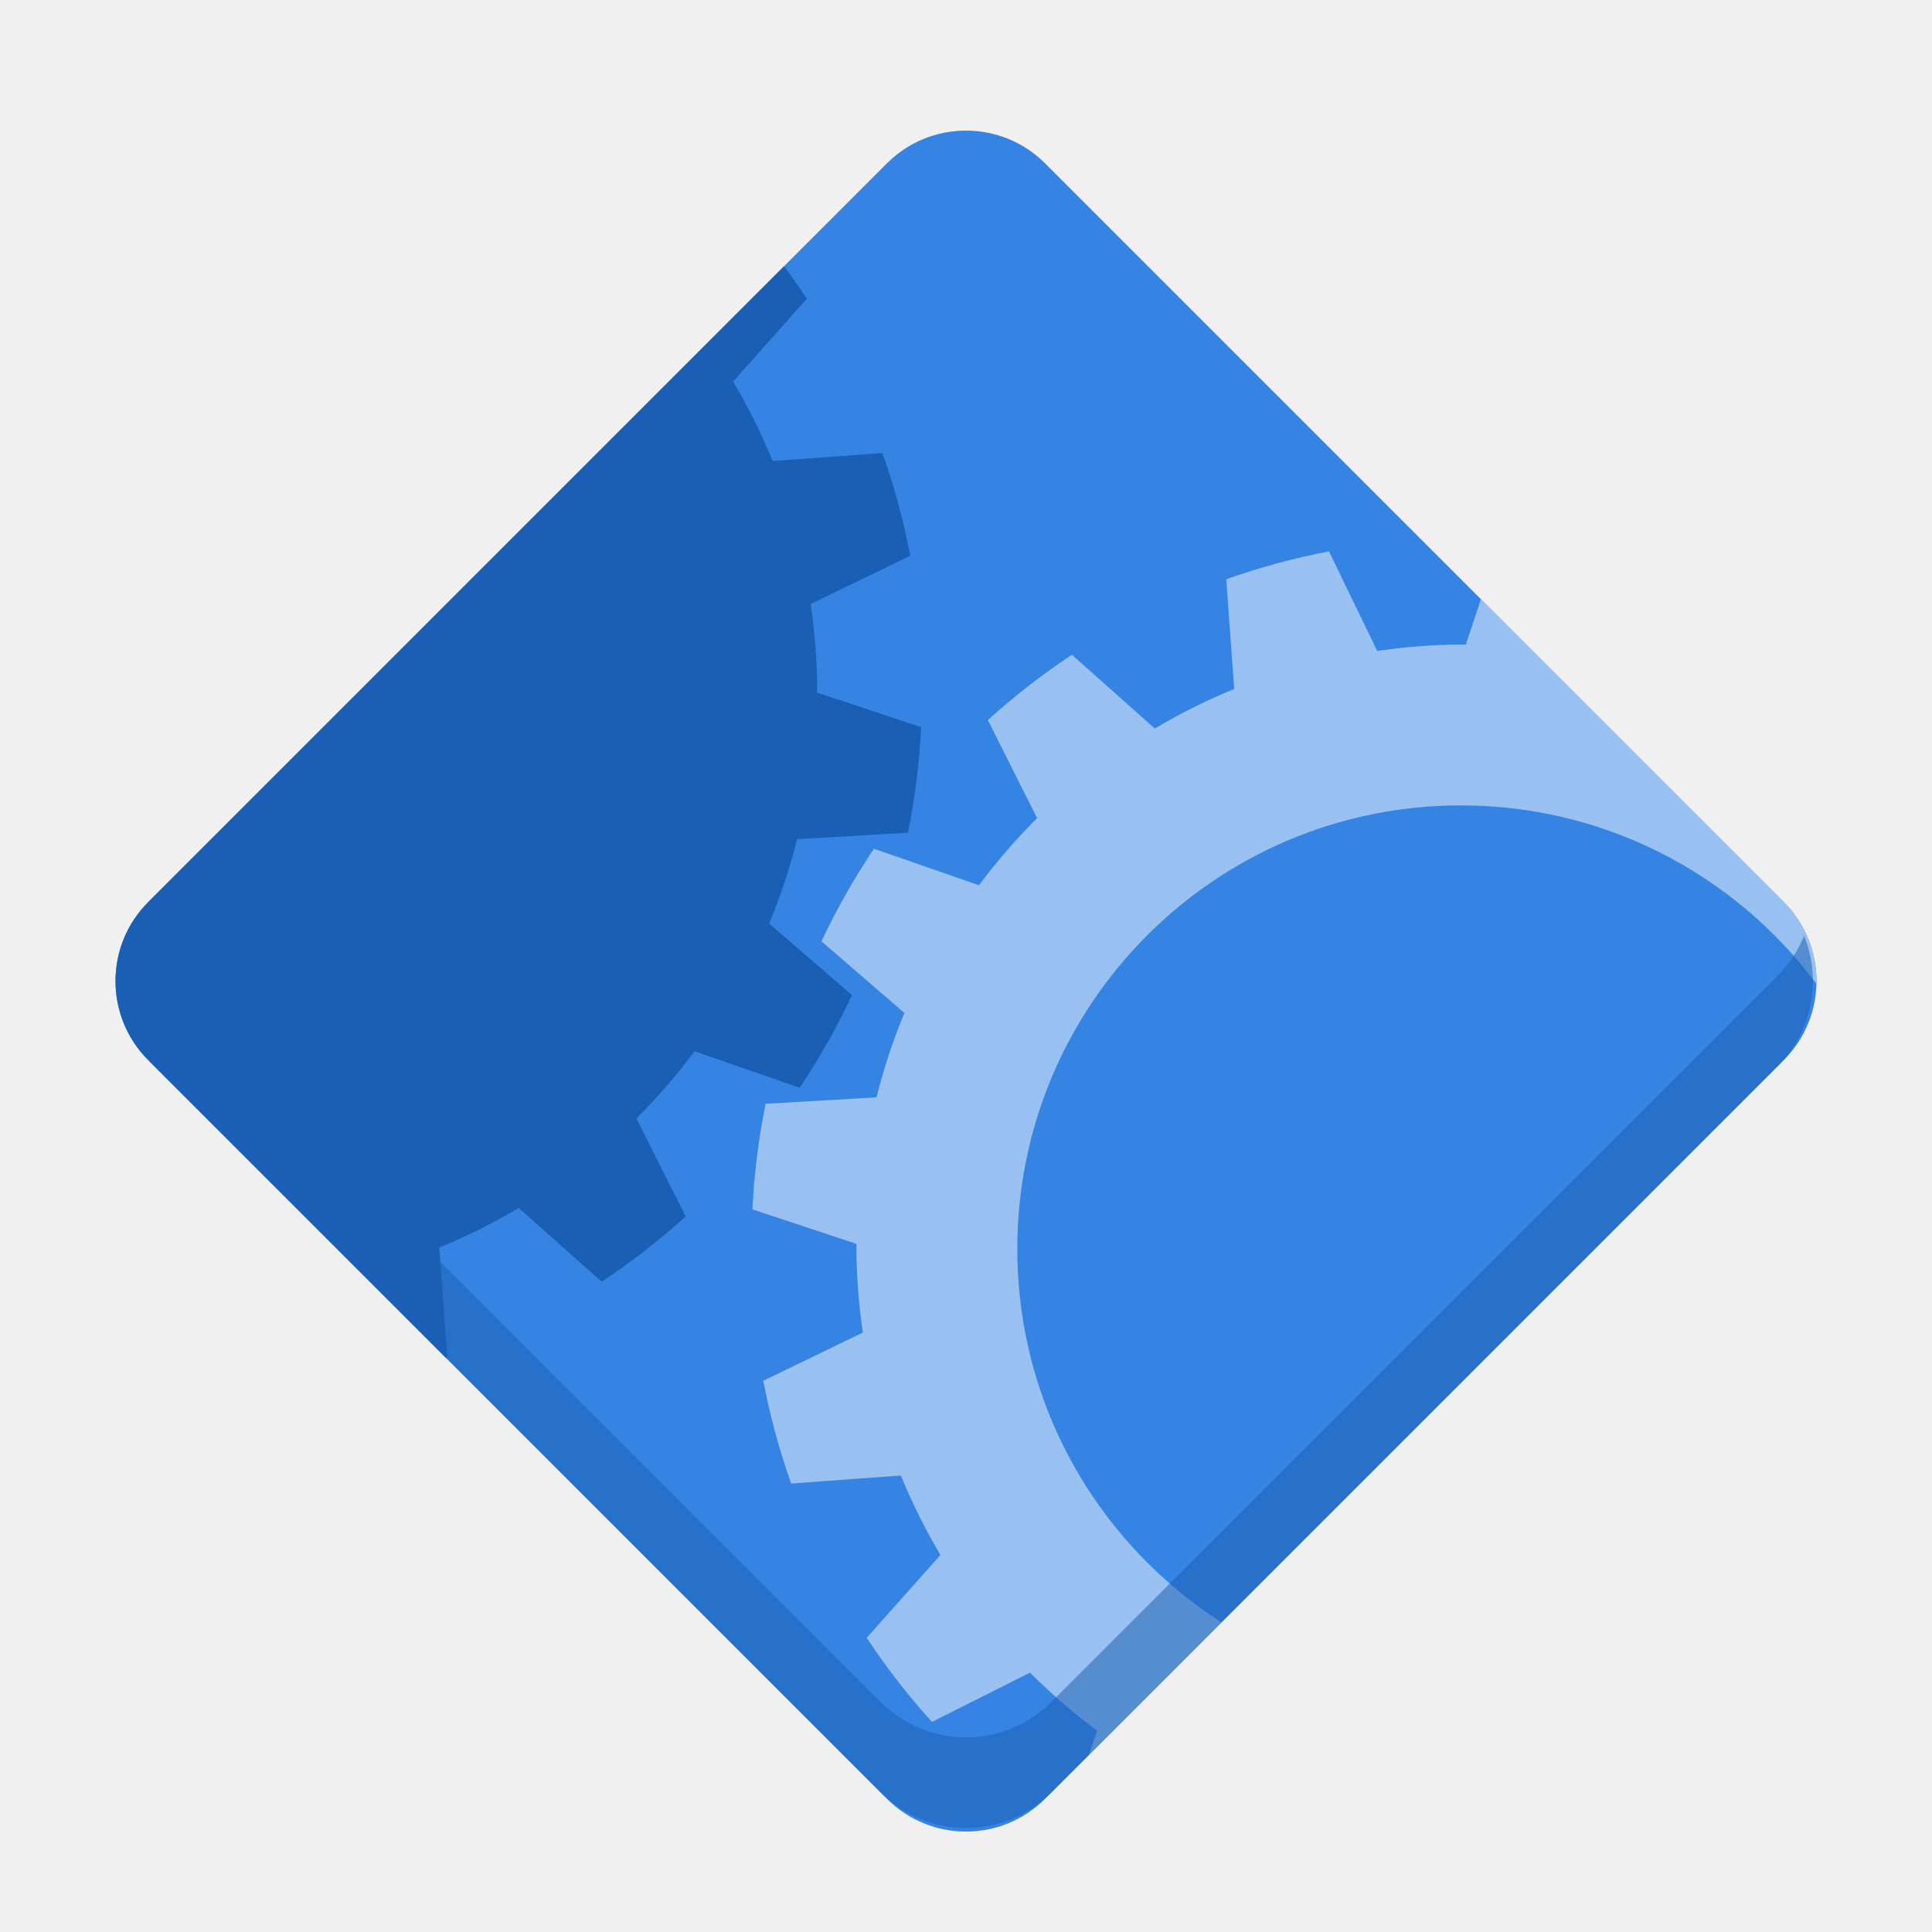
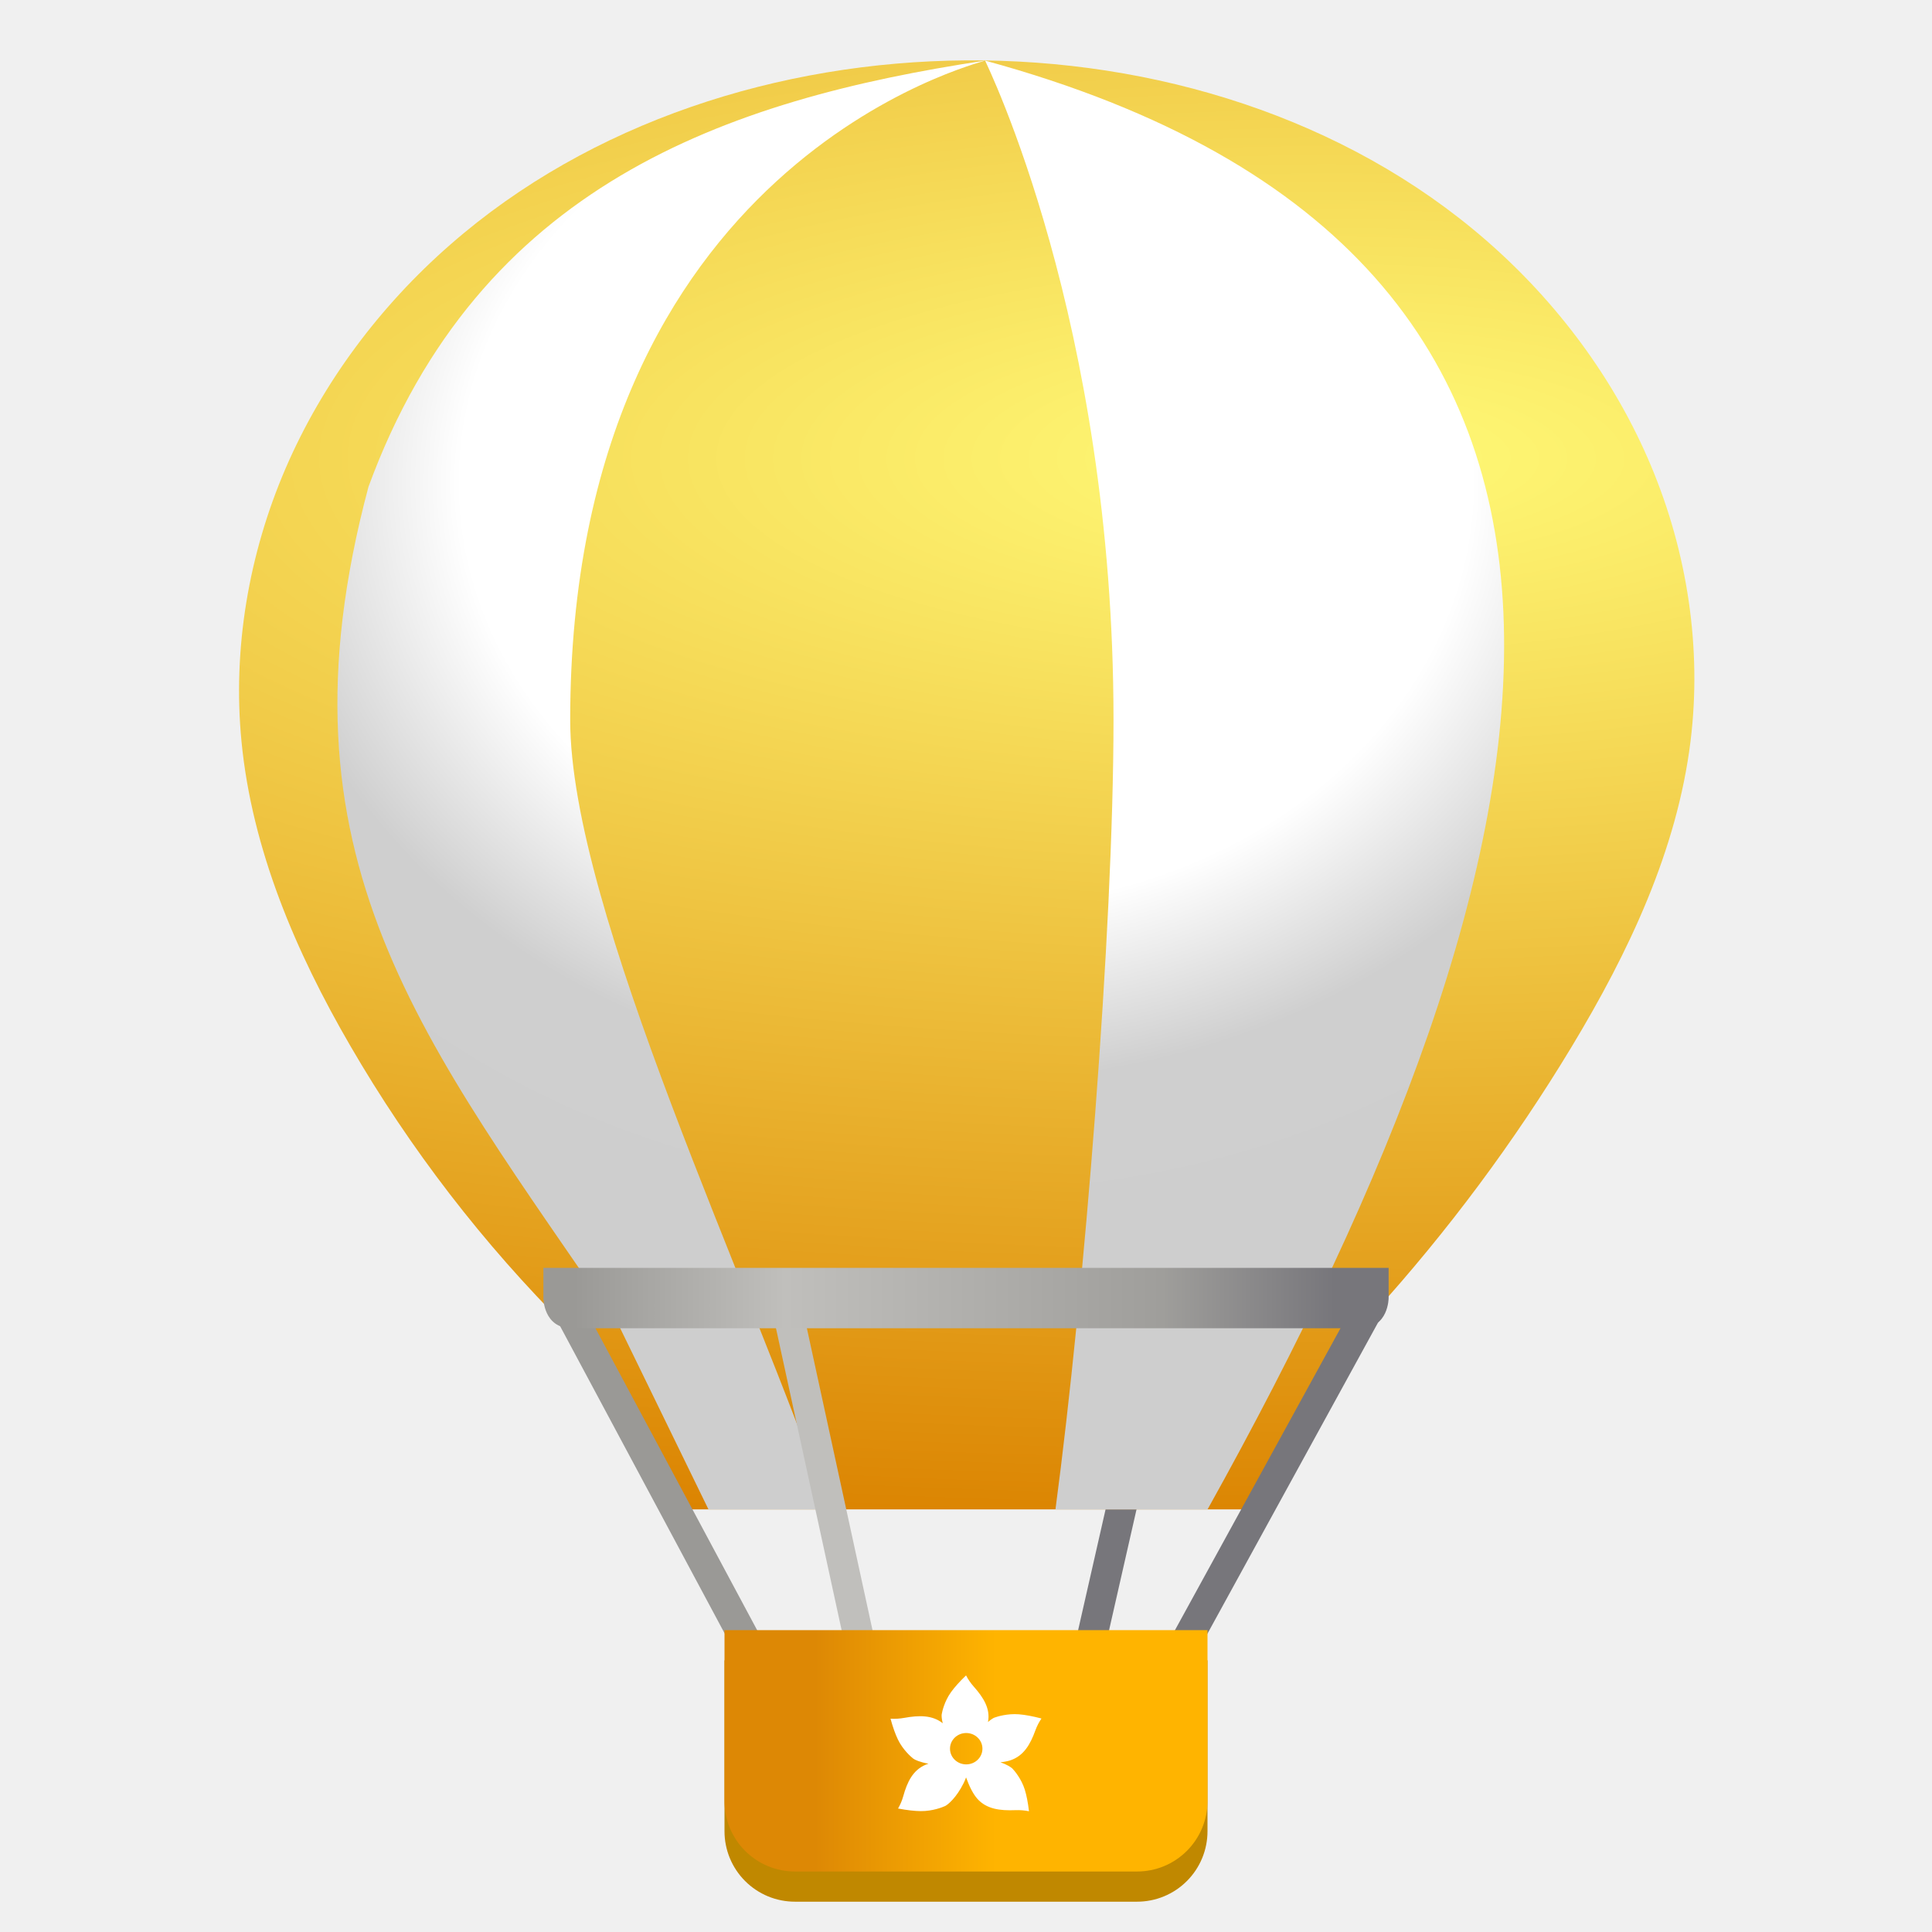
- <svg xmlns="http://www.w3.org/2000/svg" width="33.75mm" height="33.75mm" viewBox="0 0 33.75 33.75" version="1.1" id="svg974">
-   <defs id="defs968">
-     <clipPath clipPathUnits="userSpaceOnUse" id="clipPath18689">
-       <rect clip-path="none" transform="rotate(45)" ry="32" rx="32" y="123.999" x="486.037" height="362.943" width="362.943" id="rect18691" style="display:inline;opacity:1;vector-effect:none;fill:#4a86cf;fill-opacity:1;stroke:none;stroke-width:26.067;stroke-linecap:butt;stroke-linejoin:miter;stroke-miterlimit:4;stroke-dasharray:none;stroke-dashoffset:0;stroke-opacity:1;marker:none;marker-start:none;marker-mid:none;marker-end:none;paint-order:normal;enable-background:new" />
-     </clipPath>
-     <clipPath clipPathUnits="userSpaceOnUse" id="clipPath18689-3">
-       <rect clip-path="none" transform="rotate(45)" ry="32" rx="32" y="123.999" x="486.037" height="362.943" width="362.943" id="rect18691-6" style="display:inline;opacity:1;vector-effect:none;fill:#4a86cf;fill-opacity:1;stroke:none;stroke-width:26.067;stroke-linecap:butt;stroke-linejoin:miter;stroke-miterlimit:4;stroke-dasharray:none;stroke-dashoffset:0;stroke-opacity:1;marker:none;marker-start:none;marker-mid:none;marker-end:none;paint-order:normal;enable-background:new" />
+ <svg xmlns="http://www.w3.org/2000/svg" width="128" height="128" viewBox="0 0 128 128" fill="none">
+   <g clip-path="url(#clip0_52_304)">
+     <path d="M77 88L72 110" stroke="#77767B" stroke-width="2" />
+     <path d="M64 4C51.645 4.09 39.121 8.074 29.824 16.215C25.172 20.281 21.375 25.348 18.926 31.02C16.48 36.695 15.402 42.977 16 49.125C16.695 56.285 19.594 63.066 23.207 69.285C27.171 76.119 32.012 82.405 37.605 87.985L44.395 100H82.355L91 87C95.933 81.553 100.328 75.643 104.125 69.352C107.891 63.109 111.102 56.359 112 49.125C112.766 42.957 111.793 36.605 109.387 30.871C106.984 25.137 103.168 20.023 98.48 15.941C89.105 7.773 76.434 3.911 64 4Z" fill="url(#paint0_radial_52_304)" />
+     <path d="M65.262 4.016C48.043 6.613 31.73 12.316 24.414 32.246C17.81 56.95 28.074 68.863 41.09 88L46.941 100.008H54.863C49.938 85.496 37.777 60.34 37.777 47.703C37.777 10.645 65.059 4.145 65.262 4.016ZM65.266 4.016C65.336 4.203 73.777 21.254 73.773 47.703C73.773 61.66 71.824 85.75 69.926 100.008H80C104.254 56.496 112.934 17.02 65.266 4.016Z" fill="url(#paint1_radial_52_304)" />
+     <mask id="mask0_52_304" style="mask-type:luminance" maskUnits="userSpaceOnUse" x="0" y="0" width="128" height="128">
+       <path d="M0 0H128V128H0V0Z" fill="black" fill-opacity="0.1" />
+     </mask>
+     <g mask="url(#mask0_52_304)">
+       <path fill-rule="evenodd" clip-rule="evenodd" d="M83 100L91 87H37L45.004 100H83Z" fill="black" />
+     </g>
+     <path d="M52 86L57 109" stroke="#C0BFBC" stroke-width="2" />
+     <path d="M80 110V121.316C80.001 121.93 79.881 122.539 79.647 123.107C79.412 123.675 79.068 124.191 78.633 124.625C78.199 125.06 77.683 125.404 77.115 125.639C76.547 125.873 75.938 125.993 75.324 125.992H52.676C52.062 125.993 51.453 125.873 50.885 125.639C50.317 125.404 49.801 125.06 49.367 124.625C48.932 124.191 48.588 123.675 48.353 123.107C48.119 122.539 47.999 121.93 48 121.316V110H80Z" fill="#C08800" />
+     <path d="M37.457 86.395L49.562 109" stroke="#9A9996" stroke-width="2" />
+     <path d="M36 84V86C36 86 36 88 37.871 88H90.13C92 88 92 86 92 86V84H36Z" fill="url(#paint2_linear_52_304)" />
+     <path d="M90.5 87L78.437 109" stroke="#77767B" stroke-width="2" />
+     <path d="M80 108V119.316C80.001 119.93 79.881 120.539 79.647 121.107C79.412 121.675 79.068 122.191 78.633 122.625C78.199 123.06 77.683 123.404 77.115 123.639C76.547 123.873 75.938 123.993 75.324 123.992H52.676C52.062 123.993 51.453 123.873 50.885 123.639C50.317 123.404 49.801 123.06 49.367 122.625C48.932 122.191 48.588 121.675 48.353 121.107C48.119 120.539 47.999 119.93 48 119.316V108H80Z" fill="url(#paint3_linear_52_304)" />
+     <path fill-rule="evenodd" clip-rule="evenodd" d="M62.39 113.582C62.376 113.672 62.386 113.879 62.459 114.17C61.763 113.619 60.883 113.638 59.913 113.813C59.606 113.868 59.302 113.887 59 113.868C59.155 114.436 59.32 114.9 59.495 115.259C59.822 115.929 60.35 116.391 60.504 116.511C60.609 116.593 60.956 116.753 61.514 116.848C61.452 116.868 61.393 116.889 61.339 116.912C60.481 117.269 60.107 118.058 59.844 119C59.762 119.292 59.647 119.565 59.499 119.819C60.096 119.931 60.6 119.988 61.011 119.991C61.777 119.997 62.436 119.737 62.615 119.655C62.795 119.572 63.366 119.103 63.847 118.129C63.904 118.013 63.957 117.89 64.004 117.758C64.24 118.407 64.49 118.879 64.753 119.175C65.362 119.858 66.253 119.968 67.261 119.928C67.573 119.916 67.878 119.94 68.173 120C68.104 119.416 68.01 118.934 67.89 118.554C67.666 117.846 67.212 117.316 67.077 117.175C66.995 117.09 66.727 116.913 66.282 116.754C66.54 116.728 66.761 116.685 66.945 116.624C67.827 116.329 68.26 115.569 68.594 114.648C68.698 114.363 68.833 114.099 69 113.855C68.413 113.702 67.915 113.609 67.505 113.577C66.742 113.516 66.065 113.728 65.88 113.798C65.802 113.827 65.649 113.92 65.457 114.088C65.625 113.211 65.163 112.472 64.51 111.737C64.307 111.507 64.138 111.262 64.003 111C63.572 111.414 63.24 111.785 63.006 112.111C62.569 112.72 62.42 113.393 62.39 113.582ZM64.014 116.895C64.608 116.895 65.089 116.43 65.089 115.856C65.089 115.282 64.608 114.817 64.014 114.817C63.421 114.817 62.94 115.282 62.94 115.856C62.94 116.43 63.421 116.895 64.014 116.895Z" fill="white" />
+   </g>
+   <defs>
+     <radialGradient id="paint0_radial_52_304" cx="0" cy="0" r="1" gradientUnits="userSpaceOnUse" gradientTransform="translate(88.5521 30.4016) scale(230.029 71.3146)">
+       <stop stop-color="#FFFA77" />
+       <stop offset="1" stop-color="#DB8300" />
+     </radialGradient>
+     <radialGradient id="paint1_radial_52_304" cx="0" cy="0" r="1" gradientUnits="userSpaceOnUse" gradientTransform="translate(63.9995 32) scale(63.9994 53.9997)">
+       <stop stop-color="white" />
+       <stop offset="0.519" stop-color="white" />
+       <stop offset="0.734" stop-color="#CFCFCF" />
+       <stop offset="1" stop-color="#CECECE" />
+     </radialGradient>
+     <linearGradient id="paint2_linear_52_304" x1="38" y1="86" x2="88.377" y2="86" gradientUnits="userSpaceOnUse">
+       <stop stop-color="#9A9996" />
+       <stop offset="0.278" stop-color="#C0BFBC" />
+       <stop offset="0.774" stop-color="#9F9E9B" />
+       <stop offset="1" stop-color="#77767B" />
+     </linearGradient>
+     <linearGradient id="paint3_linear_52_304" x1="54" y1="112" x2="66" y2="112" gradientUnits="userSpaceOnUse">
+       <stop stop-color="#DD8805" />
+       <stop offset="1" stop-color="#FFB400" />
+     </linearGradient>
+     <clipPath id="clip0_52_304">
+       <rect width="128" height="128" fill="white" />
    </clipPath>
  </defs>
-   <g id="layer1" transform="translate(-61.81982,-103.944)">
-     <g transform="matrix(0.2636723,0,0,0.2636723,61.81982,-529.397)" style="display:inline;stroke-width:0.25;enable-background:new" id="g1836">
-       <g transform="matrix(0.25,0,0,0.25,0,2295)" id="g18818" style="stroke-width:0.25">
-         <g style="stroke-width:0.27" transform="matrix(0.9260519,0,0,0.9260519,18.93073,50.87633)" id="g18590">
-           <g style="stroke-width:0.27" id="g18681" clip-path="url(#clipPath18689-3)">
-             <rect style="opacity:1;vector-effect:none;fill:#3584e4;fill-opacity:1;stroke:none;stroke-width:8.221;stroke-linecap:butt;stroke-linejoin:miter;stroke-miterlimit:4;stroke-dasharray:none;stroke-dashoffset:0;stroke-opacity:1;marker:none;marker-start:none;marker-mid:none;marker-end:none;paint-order:normal" id="rect18571" width="424" height="424" x="458.337" y="90.642" rx="10.092" ry="10.092" transform="matrix(0.6052817,0.6052817,-0.6052817,0.6052817,33.44063,99.07363)" clip-path="none" />
-             <circle style="opacity:1;vector-effect:none;fill:#f66151;fill-opacity:1;stroke:none;stroke-width:7.037;stroke-linecap:butt;stroke-linejoin:miter;stroke-miterlimit:4;stroke-dasharray:none;stroke-dashoffset:0;stroke-opacity:1;marker:none;marker-start:none;marker-mid:none;marker-end:none;paint-order:normal" id="path18706" cx="0" cy="0" r="0" transform="translate(0,-212)" />
-             <circle style="opacity:1;vector-effect:none;fill:#f66151;fill-opacity:1;stroke:none;stroke-width:7.037;stroke-linecap:butt;stroke-linejoin:miter;stroke-miterlimit:4;stroke-dasharray:none;stroke-dashoffset:0;stroke-opacity:1;marker:none;marker-start:none;marker-mid:none;marker-end:none;paint-order:normal" id="path18708" cx="0" cy="0" r="0" transform="translate(0,-212)" />
-             <path style="display:inline;opacity:1;vector-effect:none;fill:#98c1f1;fill-opacity:1;stroke:none;stroke-width:7.037;stroke-linecap:butt;stroke-linejoin:miter;stroke-miterlimit:4;stroke-dasharray:none;stroke-dashoffset:0;stroke-opacity:1;marker:none;marker-start:none;marker-mid:none;marker-end:none;paint-order:normal;enable-background:new" d="m 408.92,561.918 -9.886,29.829 a 172.971,172.971 0 0 0 -1.427,-0.071 172.971,172.971 0 0 0 -23.929,1.852 l -13.801,-28.501 a 203.293,203.293 0 0 0 -29.401,7.972 l 2.286,31.405 a 172.971,172.971 0 0 0 -22.732,11.319 l -23.718,-21.103 a 203.293,203.293 0 0 0 -24.059,18.674 l 14.099,28.073 a 172.971,172.971 0 0 0 -16.636,19.211 l -30.058,-10.448 a 203.293,203.293 0 0 0 -15.017,26.488 l 23.73,20.507 a 172.971,172.971 0 0 0 -7.985,24.143 l -31.73,1.849 a 203.293,203.293 0 0 0 -3.778,30.217 l 29.829,9.886 a 172.971,172.971 0 0 0 -0.071,1.427 172.971,172.971 0 0 0 1.852,23.929 l -28.501,13.801 a 203.293,203.293 0 0 0 7.972,29.401 l 31.405,-2.286 a 172.971,172.971 0 0 0 11.319,22.732 l -21.103,23.718 a 203.293,203.293 0 0 0 18.674,24.059 l 28.073,-14.099 a 172.971,172.971 0 0 0 19.211,16.636 l -10.448,30.058 a 203.293,203.293 0 0 0 26.488,15.017 l 20.507,-23.73 a 172.971,172.971 0 0 0 24.143,7.985 l 1.849,31.73 a 203.293,203.293 0 0 0 30.217,3.778 l 9.886,-29.829 a 172.971,172.971 0 0 0 1.427,0.071 172.971,172.971 0 0 0 23.929,-1.852 l 13.801,28.501 a 203.293,203.293 0 0 0 29.401,-7.972 l -2.286,-31.405 a 172.971,172.971 0 0 0 22.732,-11.319 l 23.718,21.103 A 203.293,203.293 0 0 0 532.96,916 l -14.099,-28.073 a 172.971,172.971 0 0 0 16.636,-19.211 l 30.058,10.448 a 203.293,203.293 0 0 0 15.017,-26.488 l -23.73,-20.507 a 172.971,172.971 0 0 0 7.985,-24.143 l 31.73,-1.849 a 203.293,203.293 0 0 0 3.778,-30.217 l -29.829,-9.886 a 172.971,172.971 0 0 0 0.071,-1.427 172.971,172.971 0 0 0 -1.852,-23.929 l 28.501,-13.801 a 203.293,203.293 0 0 0 -7.972,-29.401 l -31.405,2.286 a 172.971,172.971 0 0 0 -11.319,-22.732 l 21.103,-23.718 a 203.293,203.293 0 0 0 -18.674,-24.059 l -28.073,14.099 a 172.971,172.971 0 0 0 -19.211,-16.636 l 10.448,-30.058 A 203.293,203.293 0 0 0 485.636,581.681 l -20.507,23.73 a 172.971,172.971 0 0 0 -24.143,-7.985 l -1.849,-31.73 a 203.293,203.293 0 0 0 -30.217,-3.778 z M 397.607,637.722 A 126.926,126.926 0 0 1 524.532,764.647 126.926,126.926 0 0 1 397.607,891.572 126.926,126.926 0 0 1 270.682,764.647 126.926,126.926 0 0 1 397.607,637.722 Z" id="path18717-4" />
-             <path id="path18758" d="m 51.748,401.284 -9.886,29.829 c -0.476,-0.026 -0.951,-0.05 -1.427,-0.071 -8.01,0.062 -16.005,0.681 -23.929,1.852 L 2.706,404.392 c -9.986,1.918 -19.814,4.583 -29.401,7.972 l 2.286,31.405 c -7.844,3.211 -15.442,6.994 -22.732,11.319 l -23.718,-21.103 c -8.475,5.614 -16.518,11.857 -24.059,18.674 l 14.099,28.073 c -6.009,5.987 -11.569,12.408 -16.636,19.211 l -30.058,-10.448 c -5.661,8.442 -10.68,17.296 -15.017,26.488 l 23.73,20.507 c -3.25,7.841 -5.919,15.91 -7.985,24.143 l -31.73,1.849 c -2.013,9.964 -3.276,20.064 -3.778,30.217 l 29.829,9.886 c -0.026,0.476 -0.05,0.951 -0.071,1.427 0.062,8.01 0.681,16.005 1.852,23.929 l -28.501,13.801 c 1.918,9.986 4.583,19.814 7.972,29.401 l 31.405,-2.286 c 3.211,7.844 6.994,15.442 11.319,22.732 l -21.103,23.718 c 5.614,8.475 11.857,16.518 18.674,24.059 l 28.073,-14.099 c 5.987,6.009 12.408,11.569 19.211,16.636 l -10.448,30.058 c 8.442,5.661 17.296,10.68 26.488,15.017 l 20.507,-23.73 c 7.841,3.25 15.91,5.919 24.143,7.985 l 1.849,31.73 c 9.964,2.013 20.064,3.276 30.217,3.778 l 9.886,-29.829 c 0.476,0.026 0.951,0.05 1.427,0.071 8.01,-0.062 16.005,-0.681 23.929,-1.852 l 13.801,28.501 c 9.986,-1.918 19.814,-4.583 29.401,-7.972 l -2.286,-31.405 c 7.844,-3.211 15.442,-6.994 22.732,-11.319 l 23.718,21.103 c 8.475,-5.614 16.518,-11.857 24.059,-18.674 l -14.099,-28.073 c 6.009,-5.987 11.569,-12.408 16.636,-19.211 l 30.058,10.448 c 5.661,-8.442 10.68,-17.296 15.017,-26.488 l -23.73,-20.507 c 3.25,-7.841 5.919,-15.91 7.985,-24.143 l 31.73,-1.849 c 2.013,-9.964 3.276,-20.064 3.778,-30.217 l -29.829,-9.886 c 0.026,-0.476 0.05,-0.951 0.071,-1.427 -0.062,-8.01 -0.681,-16.005 -1.852,-23.929 l 28.501,-13.801 c -1.918,-9.986 -4.583,-19.814 -7.972,-29.401 l -31.405,2.286 c -3.211,-7.844 -6.994,-15.442 -11.319,-22.732 l 21.103,-23.718 c -5.614,-8.475 -11.857,-16.518 -18.674,-24.059 l -28.073,14.099 c -5.987,-6.009 -12.408,-11.569 -19.211,-16.636 l 10.448,-30.058 c -8.442,-5.661 -17.296,-10.68 -26.488,-15.017 l -20.507,23.73 c -7.841,-3.25 -15.91,-5.919 -24.143,-7.985 l -1.849,-31.73 c -9.964,-2.013 -20.064,-3.276 -30.217,-3.778 z" style="display:inline;opacity:1;vector-effect:none;fill:#1a5fb4;fill-opacity:1;stroke:none;stroke-width:7.037;stroke-linecap:butt;stroke-linejoin:miter;stroke-miterlimit:4;stroke-dasharray:none;stroke-dashoffset:0;stroke-opacity:1;marker:none;marker-start:none;marker-mid:none;marker-end:none;paint-order:normal;enable-background:new" />
-           </g>
-         </g>
-         <path style="display:inline;opacity:0.534;vector-effect:none;fill:#1a5fb4;fill-opacity:1;stroke:none;stroke-width:1.629;stroke-linecap:butt;stroke-linejoin:miter;stroke-miterlimit:4;stroke-dasharray:none;stroke-dashoffset:0;stroke-opacity:1;marker:none;marker-start:none;marker-mid:none;marker-end:none;paint-order:normal;enable-background:new" clip-path="none" d="m 8.477,2676 c -1.171,2.887 -0.583,6.308 1.766,8.656 l 48.102,48.102 c 3.134,3.134 8.179,3.134 11.312,0 l 48.102,-48.102 c 2.348,-2.348 2.937,-5.77 1.766,-8.656 -0.392,0.966 -0.98,1.871 -1.766,2.656 l -48.102,48.102 c -3.134,3.134 -8.179,3.134 -11.312,0 L 10.242,2678.656 C 9.457,2677.871 8.868,2676.965 8.477,2676 Z" transform="matrix(4,0,0,4,0,-10028)" id="rect18571-6" />
-       </g>
-       <rect y="2402" x="-1.5000001e-06" height="128" width="128" id="rect9125-7-2" style="display:inline;opacity:1;vector-effect:none;fill:none;fill-opacity:1;stroke:none;stroke-width:1.25;stroke-linecap:butt;stroke-linejoin:miter;stroke-miterlimit:4;stroke-dasharray:none;stroke-dashoffset:0;stroke-opacity:1;marker:none;marker-start:none;marker-mid:none;marker-end:none;paint-order:normal;enable-background:new" />
-     </g>
-   </g>
</svg>
